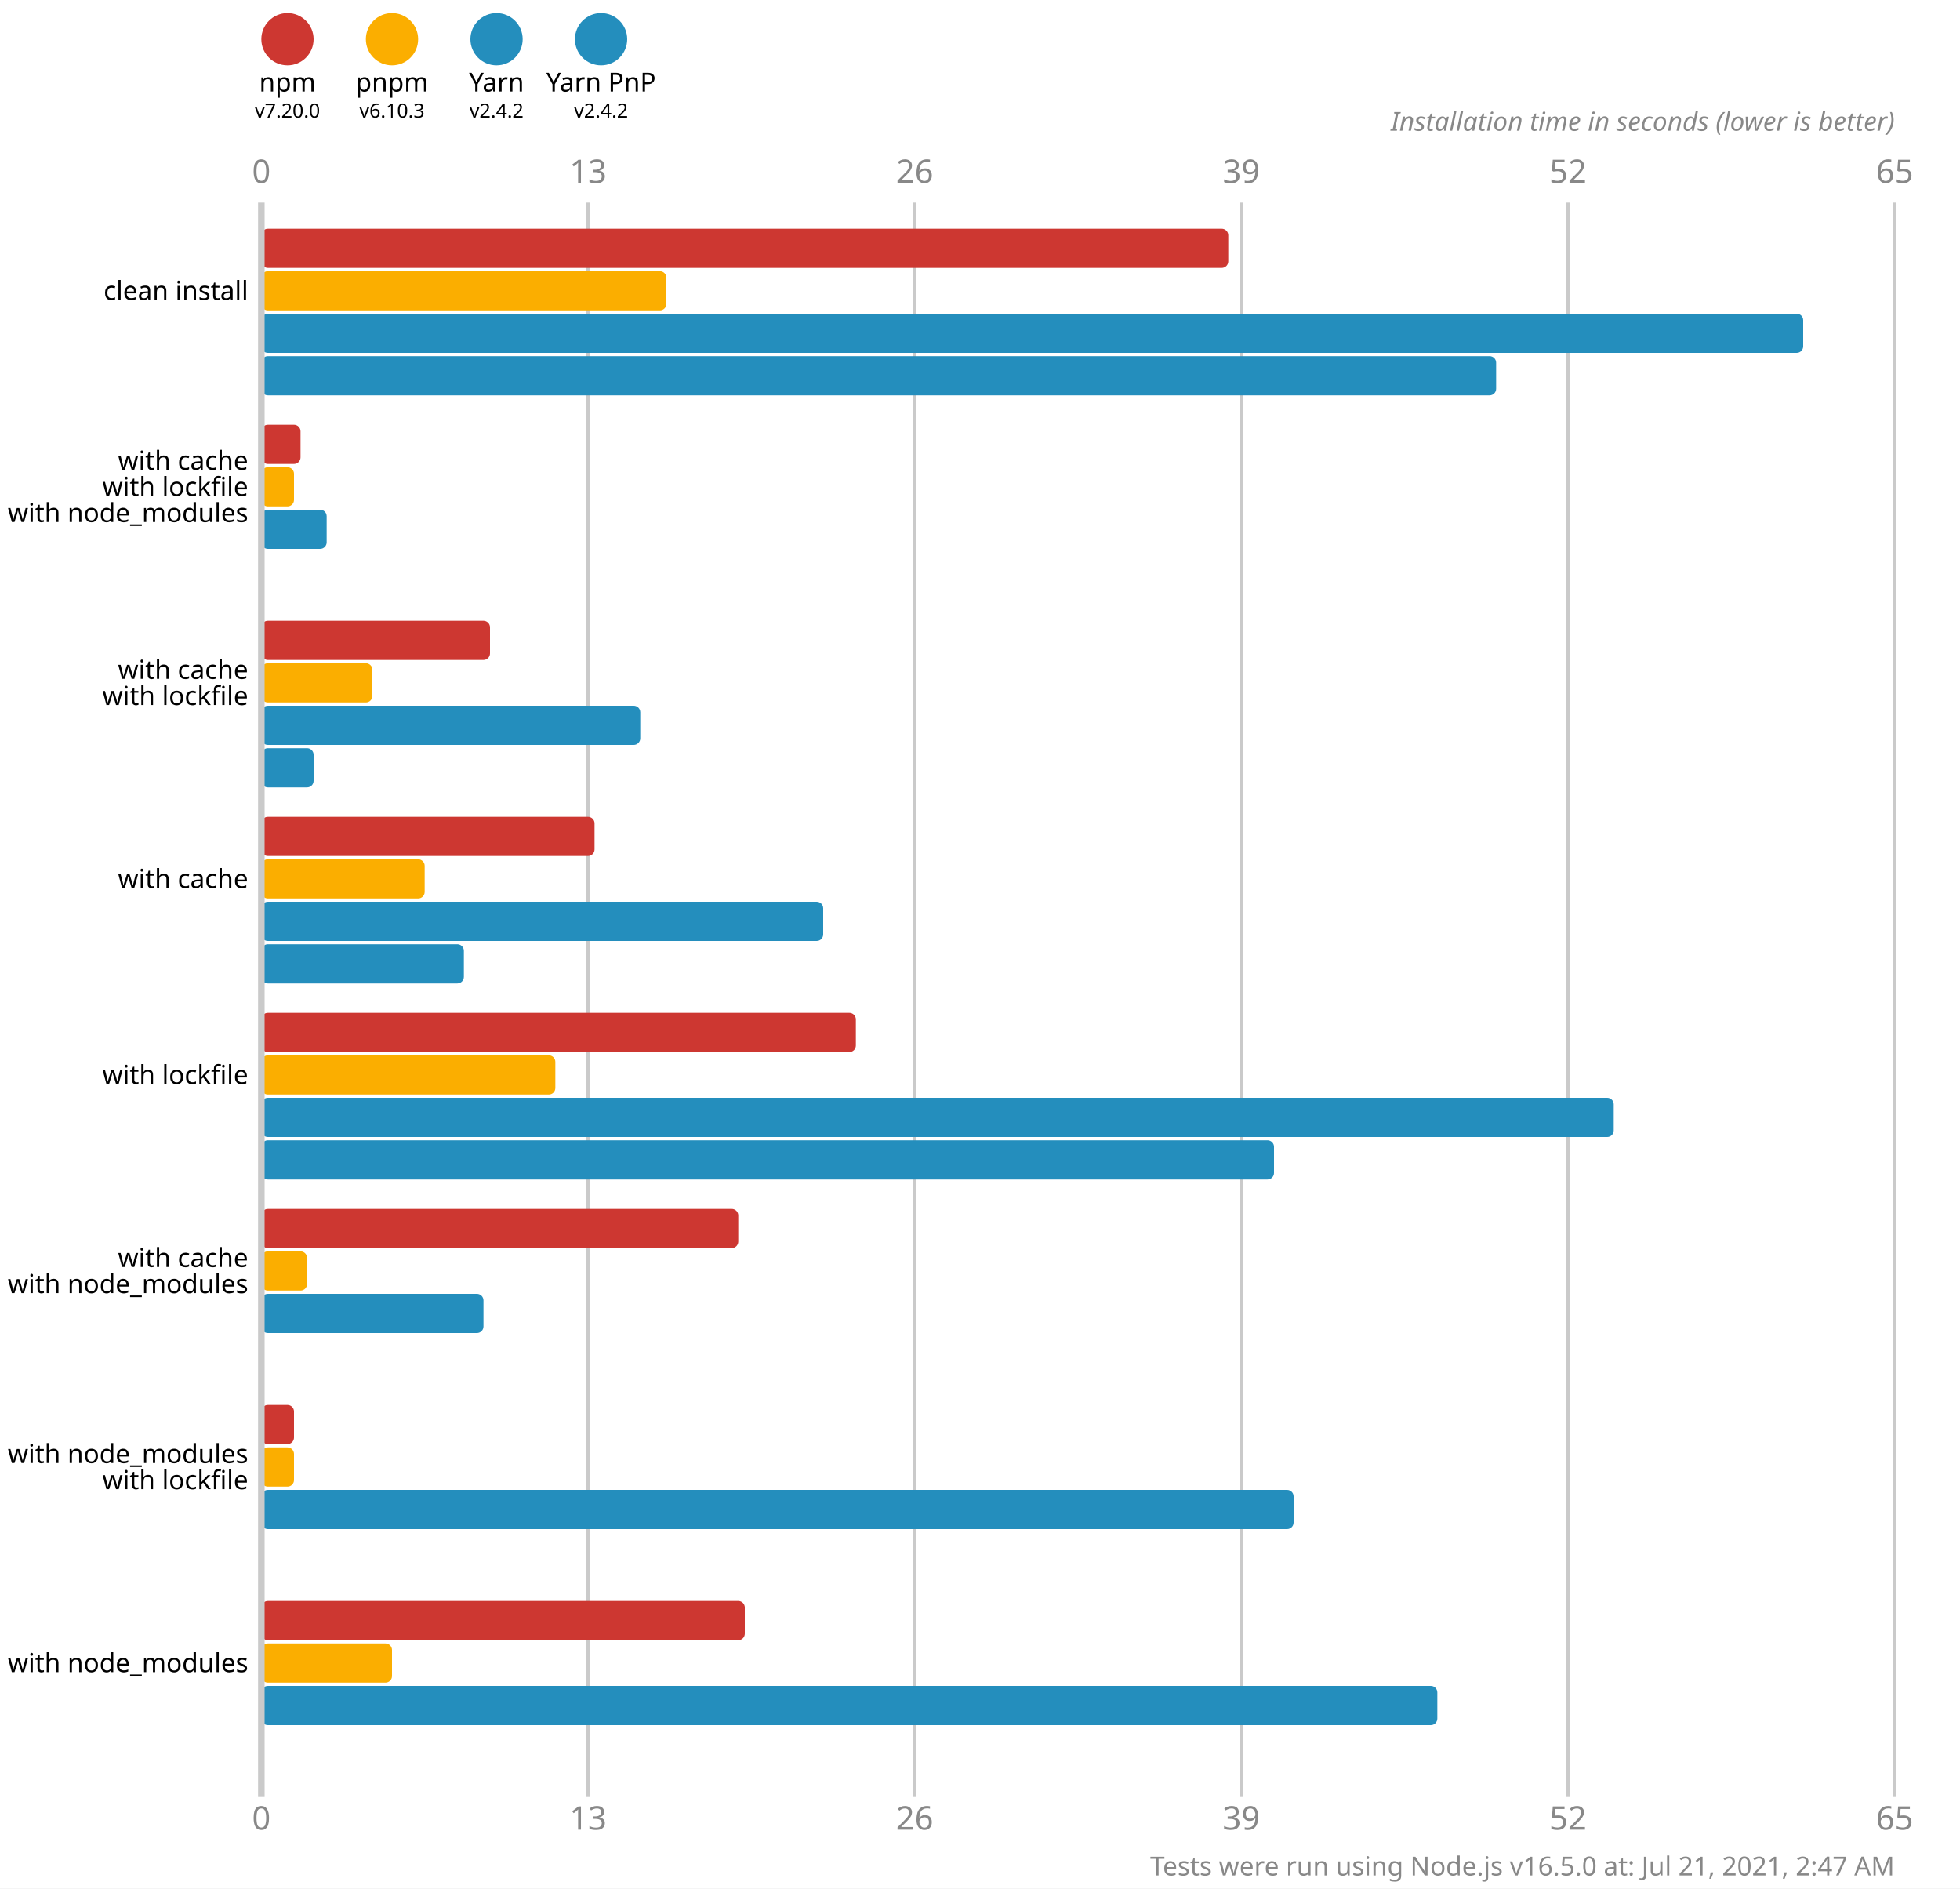
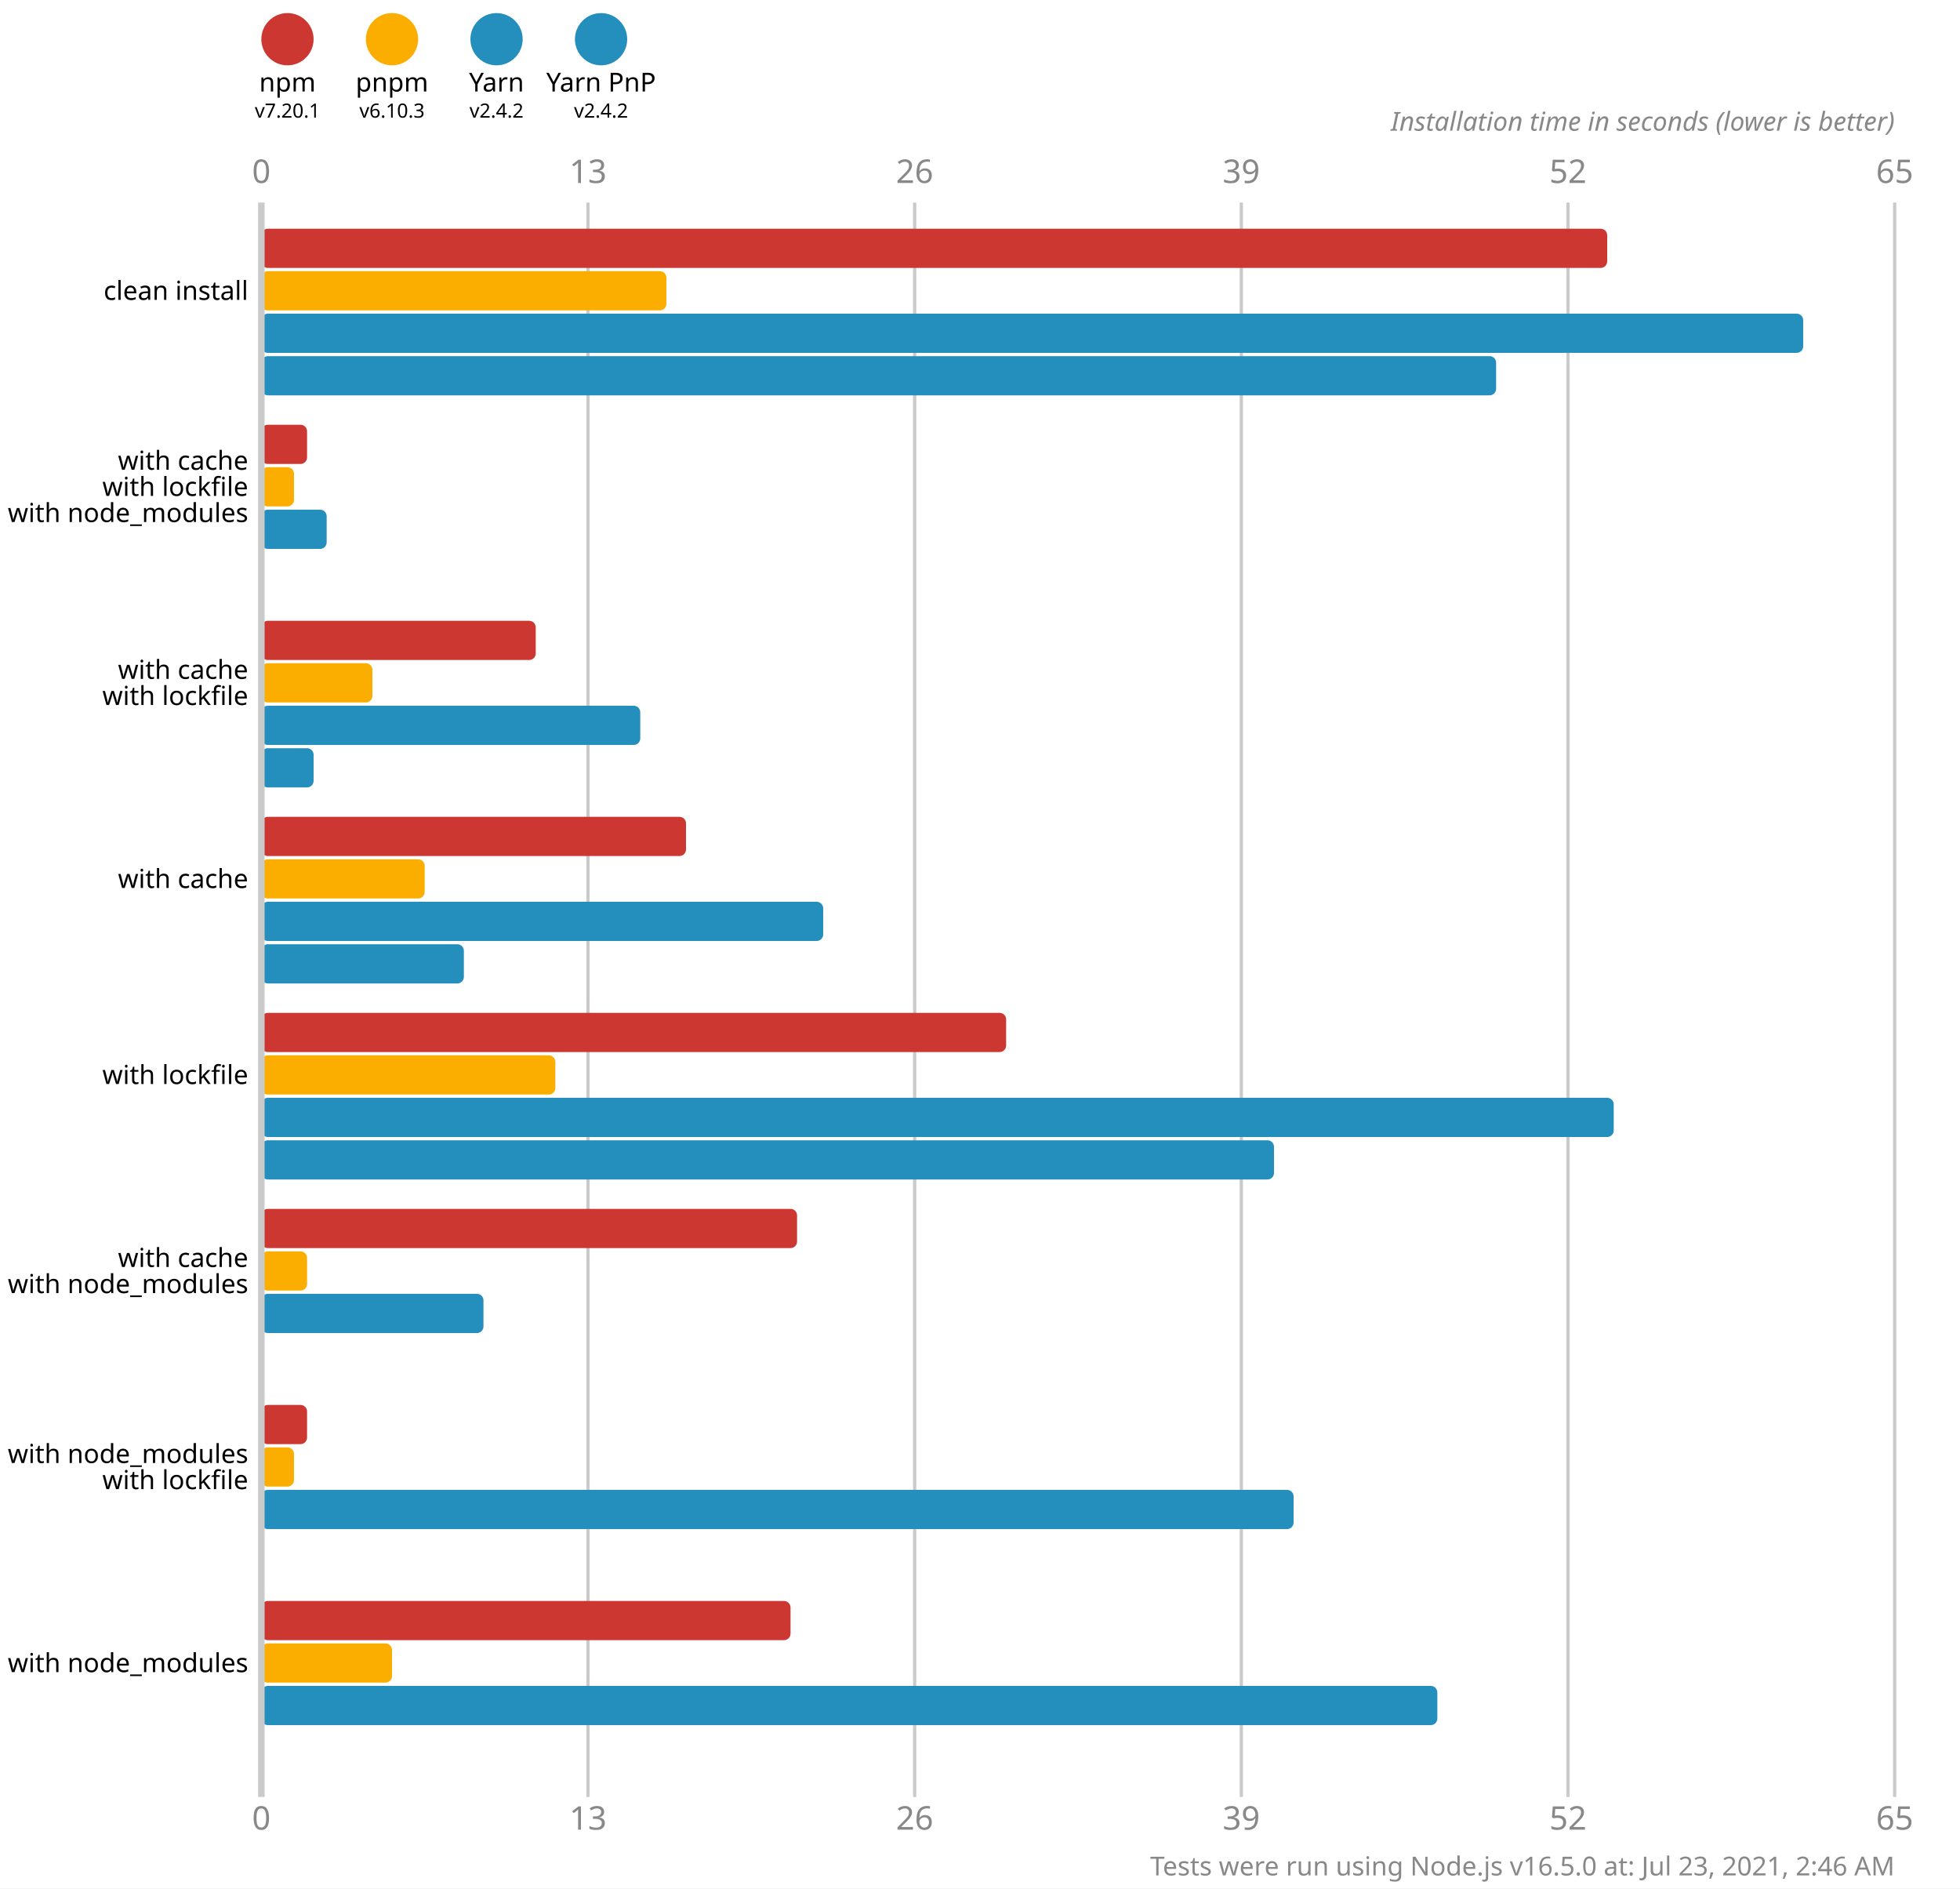
<svg xmlns="http://www.w3.org/2000/svg" version="1.1" viewBox="0 0 300 289">
  <style>
    .font { font-family: sans-serif; }
    .s3 { font-size: 3px; }
    .s4 { font-size: 4px; }
    .s5 { font-size: 5px; }
    .line { stroke: #cacaca; }
    .width { stroke-width: 0.5; }
    .text { fill: #888; }
  </style>
  <rect x="0" y="0" width="300" height="289" fill="#fff" />
  <circle cx="44" cy="6" r="4" fill="#cd3731" />
  <text x="44" y="14" class="font s4" text-anchor="middle">npm</text>
-   <text x="44" y="18" class="font s3" text-anchor="middle">v7.20.0</text>
+   <text x="44" y="18" class="font s3" text-anchor="middle">v7.20.1</text>
  <circle cx="60" cy="6" r="4" fill="#fbae00" />
  <text x="60" y="14" class="font s4" text-anchor="middle">pnpm</text>
  <text x="60" y="18" class="font s3" text-anchor="middle">v6.10.3</text>
  <circle cx="76" cy="6" r="4" fill="#248ebd" />
  <text x="76" y="14" class="font s4" text-anchor="middle">Yarn</text>
  <text x="76" y="18" class="font s3" text-anchor="middle">v2.4.2</text>
  <circle cx="92" cy="6" r="4" fill="#248ebd" />
  <text x="92" y="14" class="font s4" text-anchor="middle">Yarn PnP</text>
  <text x="92" y="18" class="font s3" text-anchor="middle">v2.4.2</text>
  <text x="40" y="28" class="font s5 text" text-anchor="middle">0</text>
  <text x="40" y="280" class="font s5 text" text-anchor="middle">0</text>
  <line x1="90" y1="31" x2="90" y2="275" class="line width" />
  <text x="90" y="28" class="font s5 text" text-anchor="middle">13</text>
  <text x="90" y="280" class="font s5 text" text-anchor="middle">13</text>
  <line x1="140" y1="31" x2="140" y2="275" class="line width" />
  <text x="140" y="28" class="font s5 text" text-anchor="middle">26</text>
  <text x="140" y="280" class="font s5 text" text-anchor="middle">26</text>
  <line x1="190" y1="31" x2="190" y2="275" class="line width" />
  <text x="190" y="28" class="font s5 text" text-anchor="middle">39</text>
  <text x="190" y="280" class="font s5 text" text-anchor="middle">39</text>
  <line x1="240" y1="31" x2="240" y2="275" class="line width" />
  <text x="240" y="28" class="font s5 text" text-anchor="middle">52</text>
  <text x="240" y="280" class="font s5 text" text-anchor="middle">52</text>
  <line x1="290" y1="31" x2="290" y2="275" class="line width" />
  <text x="290" y="28" class="font s5 text" text-anchor="middle">65</text>
  <text x="290" y="280" class="font s5 text" text-anchor="middle">65</text>
  <text x="290" y="20" class="font s4 text" font-style="italic" text-anchor="end">Installation time in seconds (lower is better)</text>
-   <rect x="40" y="35" width="148" height="6" fill="#cd3731" rx="1" ry="1" />
+   <rect x="40" y="35" width="206" height="6" fill="#cd3731" rx="1" ry="1" />
  <rect x="40" y="41.5" width="62" height="6" fill="#fbae00" rx="1" ry="1" />
  <rect x="40" y="48" width="236" height="6" fill="#248ebd" rx="1" ry="1" />
  <rect x="40" y="54.5" width="189" height="6" fill="#248ebd" rx="1" ry="1" />
-   <rect x="40" y="65" width="6" height="6" fill="#cd3731" rx="1" ry="1" />
+   <rect x="40" y="65" width="7" height="6" fill="#cd3731" rx="1" ry="1" />
  <rect x="40" y="71.5" width="5" height="6" fill="#fbae00" rx="1" ry="1" />
  <rect x="40" y="78" width="10" height="6" fill="#248ebd" rx="1" ry="1" />
  <rect x="40" y="84.5" width="0" height="6" fill="#248ebd" rx="1" ry="1" />
-   <rect x="40" y="95" width="35" height="6" fill="#cd3731" rx="1" ry="1" />
+   <rect x="40" y="95" width="42" height="6" fill="#cd3731" rx="1" ry="1" />
  <rect x="40" y="101.5" width="17" height="6" fill="#fbae00" rx="1" ry="1" />
  <rect x="40" y="108" width="58" height="6" fill="#248ebd" rx="1" ry="1" />
  <rect x="40" y="114.5" width="8" height="6" fill="#248ebd" rx="1" ry="1" />
-   <rect x="40" y="125" width="51" height="6" fill="#cd3731" rx="1" ry="1" />
+   <rect x="40" y="125" width="65" height="6" fill="#cd3731" rx="1" ry="1" />
  <rect x="40" y="131.5" width="25" height="6" fill="#fbae00" rx="1" ry="1" />
  <rect x="40" y="138" width="86" height="6" fill="#248ebd" rx="1" ry="1" />
  <rect x="40" y="144.5" width="31" height="6" fill="#248ebd" rx="1" ry="1" />
-   <rect x="40" y="155" width="91" height="6" fill="#cd3731" rx="1" ry="1" />
+   <rect x="40" y="155" width="114" height="6" fill="#cd3731" rx="1" ry="1" />
  <rect x="40" y="161.5" width="45" height="6" fill="#fbae00" rx="1" ry="1" />
  <rect x="40" y="168" width="207" height="6" fill="#248ebd" rx="1" ry="1" />
  <rect x="40" y="174.5" width="155" height="6" fill="#248ebd" rx="1" ry="1" />
-   <rect x="40" y="185" width="73" height="6" fill="#cd3731" rx="1" ry="1" />
+   <rect x="40" y="185" width="82" height="6" fill="#cd3731" rx="1" ry="1" />
  <rect x="40" y="191.5" width="7" height="6" fill="#fbae00" rx="1" ry="1" />
  <rect x="40" y="198" width="34" height="6" fill="#248ebd" rx="1" ry="1" />
  <rect x="40" y="204.5" width="0" height="6" fill="#248ebd" rx="1" ry="1" />
-   <rect x="40" y="215" width="5" height="6" fill="#cd3731" rx="1" ry="1" />
+   <rect x="40" y="215" width="7" height="6" fill="#cd3731" rx="1" ry="1" />
  <rect x="40" y="221.5" width="5" height="6" fill="#fbae00" rx="1" ry="1" />
  <rect x="40" y="228" width="158" height="6" fill="#248ebd" rx="1" ry="1" />
  <rect x="40" y="234.5" width="0" height="6" fill="#248ebd" rx="1" ry="1" />
-   <rect x="40" y="245" width="74" height="6" fill="#cd3731" rx="1" ry="1" />
+   <rect x="40" y="245" width="81" height="6" fill="#cd3731" rx="1" ry="1" />
  <rect x="40" y="251.5" width="20" height="6" fill="#fbae00" rx="1" ry="1" />
  <rect x="40" y="258" width="180" height="6" fill="#248ebd" rx="1" ry="1" />
  <rect x="40" y="264.5" width="0" height="6" fill="#248ebd" rx="1" ry="1" />
  <line x1="40" y1="31" x2="40" y2="275" class="line" />
  <text x="38" y="44.5" class="font s4" dominant-baseline="middle" text-anchor="end">clean install</text>
  <text x="38" y="70.5" class="font s4" dominant-baseline="middle" text-anchor="end">with cache</text>
  <text x="38" y="74.5" class="font s4" dominant-baseline="middle" text-anchor="end">with lockfile</text>
  <text x="38" y="78.5" class="font s4" dominant-baseline="middle" text-anchor="end">with node_modules</text>
  <text x="38" y="102.5" class="font s4" dominant-baseline="middle" text-anchor="end">with cache</text>
  <text x="38" y="106.5" class="font s4" dominant-baseline="middle" text-anchor="end">with lockfile</text>
  <text x="38" y="134.5" class="font s4" dominant-baseline="middle" text-anchor="end">with cache</text>
  <text x="38" y="164.5" class="font s4" dominant-baseline="middle" text-anchor="end">with lockfile</text>
  <text x="38" y="192.5" class="font s4" dominant-baseline="middle" text-anchor="end">with cache</text>
  <text x="38" y="196.5" class="font s4" dominant-baseline="middle" text-anchor="end">with node_modules</text>
  <text x="38" y="222.5" class="font s4" dominant-baseline="middle" text-anchor="end">with node_modules</text>
  <text x="38" y="226.5" class="font s4" dominant-baseline="middle" text-anchor="end">with lockfile</text>
  <text x="38" y="254.5" class="font s4" dominant-baseline="middle" text-anchor="end">with node_modules</text>
-   <text x="290" y="287" class="font s4 text" text-anchor="end">Tests were run using Node.js v16.5.0 at: Jul 21, 2021, 2:47 AM</text>
+   <text x="290" y="287" class="font s4 text" text-anchor="end">Tests were run using Node.js v16.5.0 at: Jul 23, 2021, 2:46 AM</text>
</svg>
